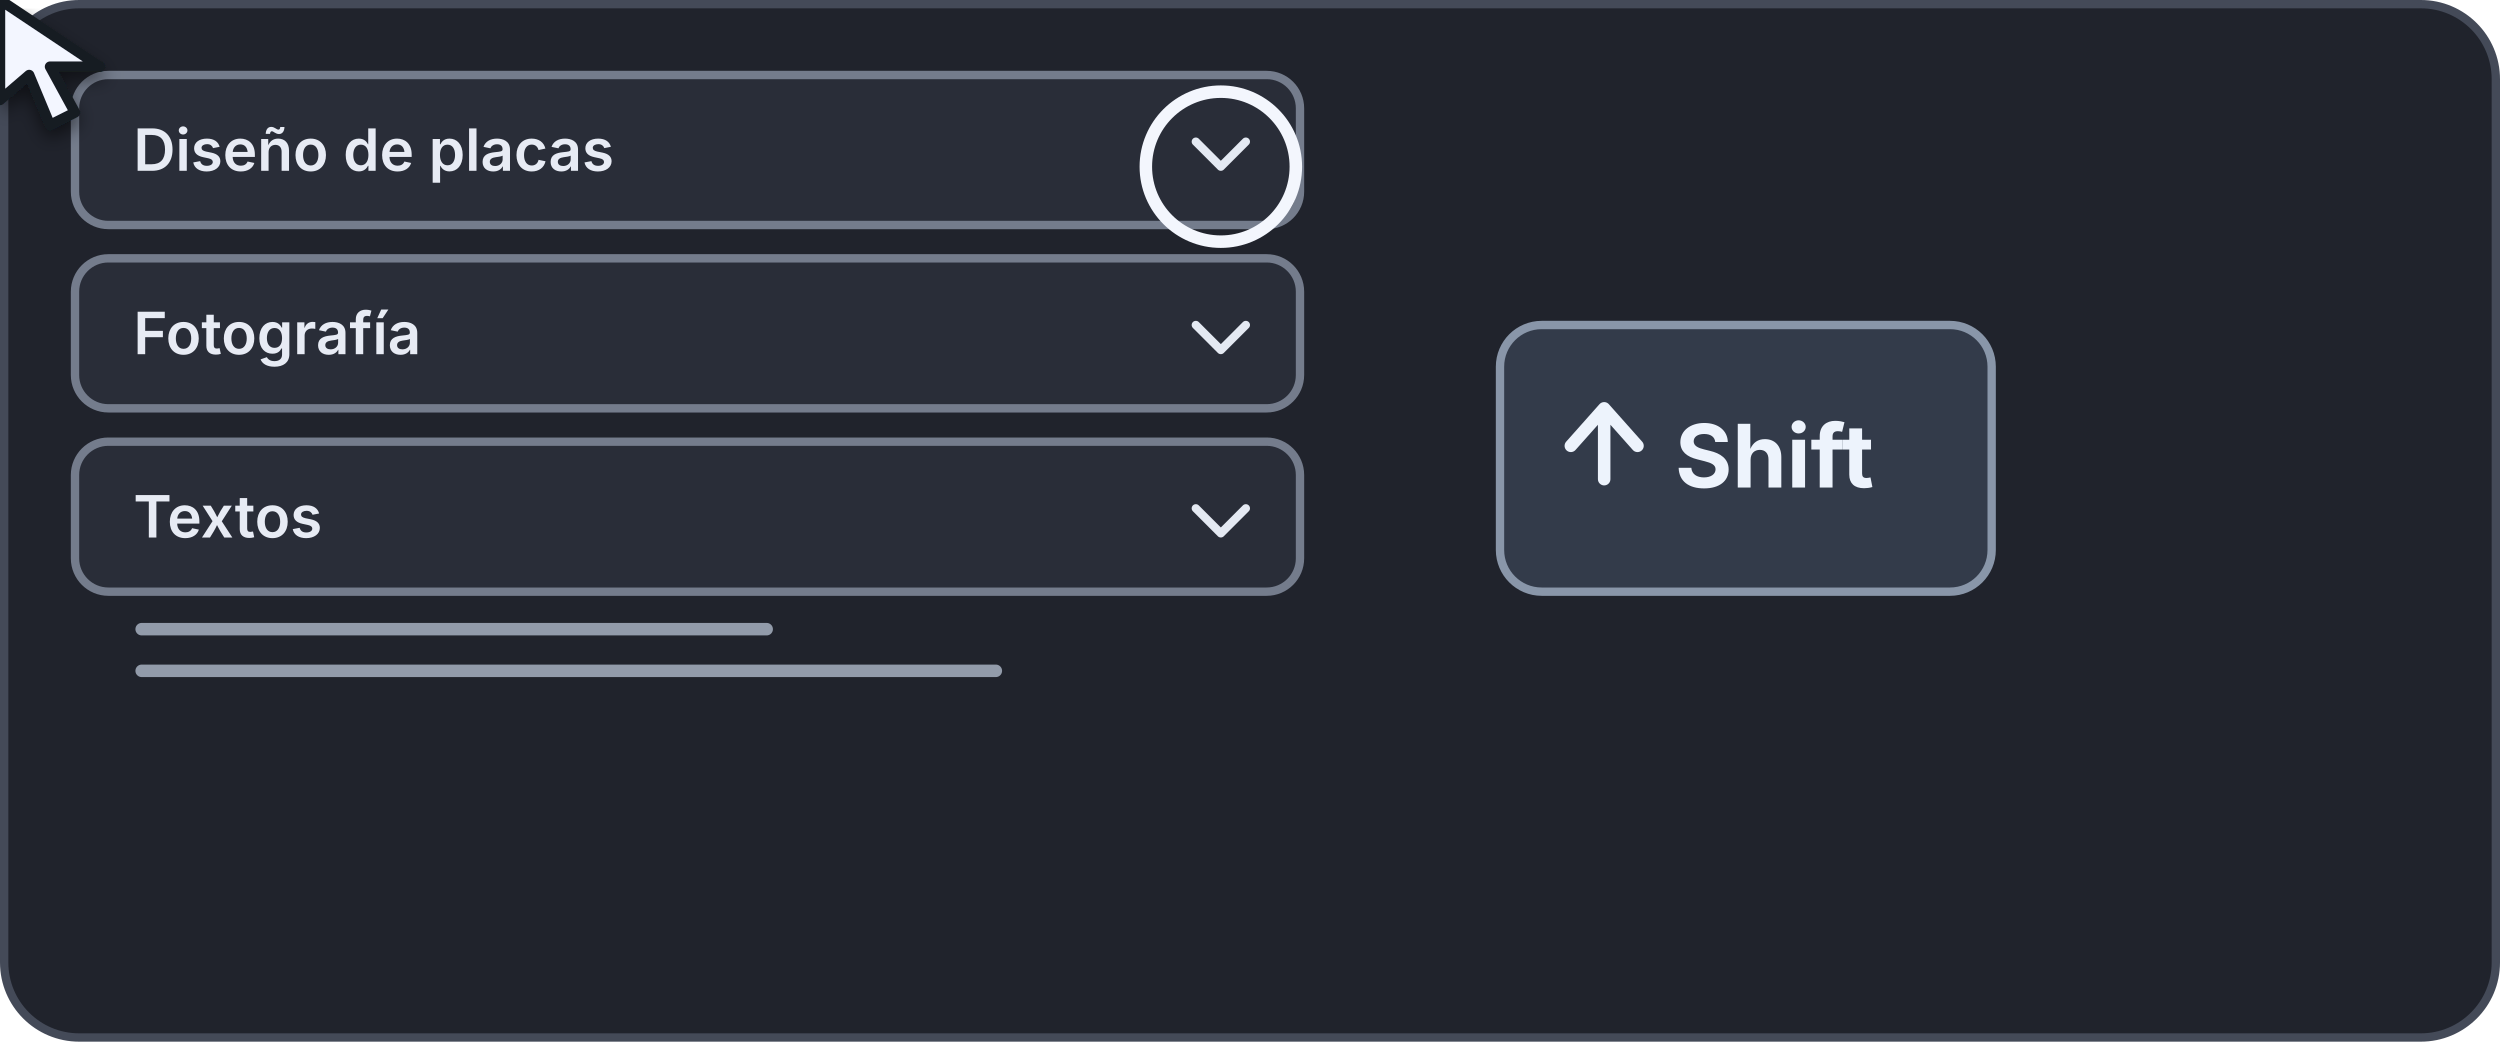
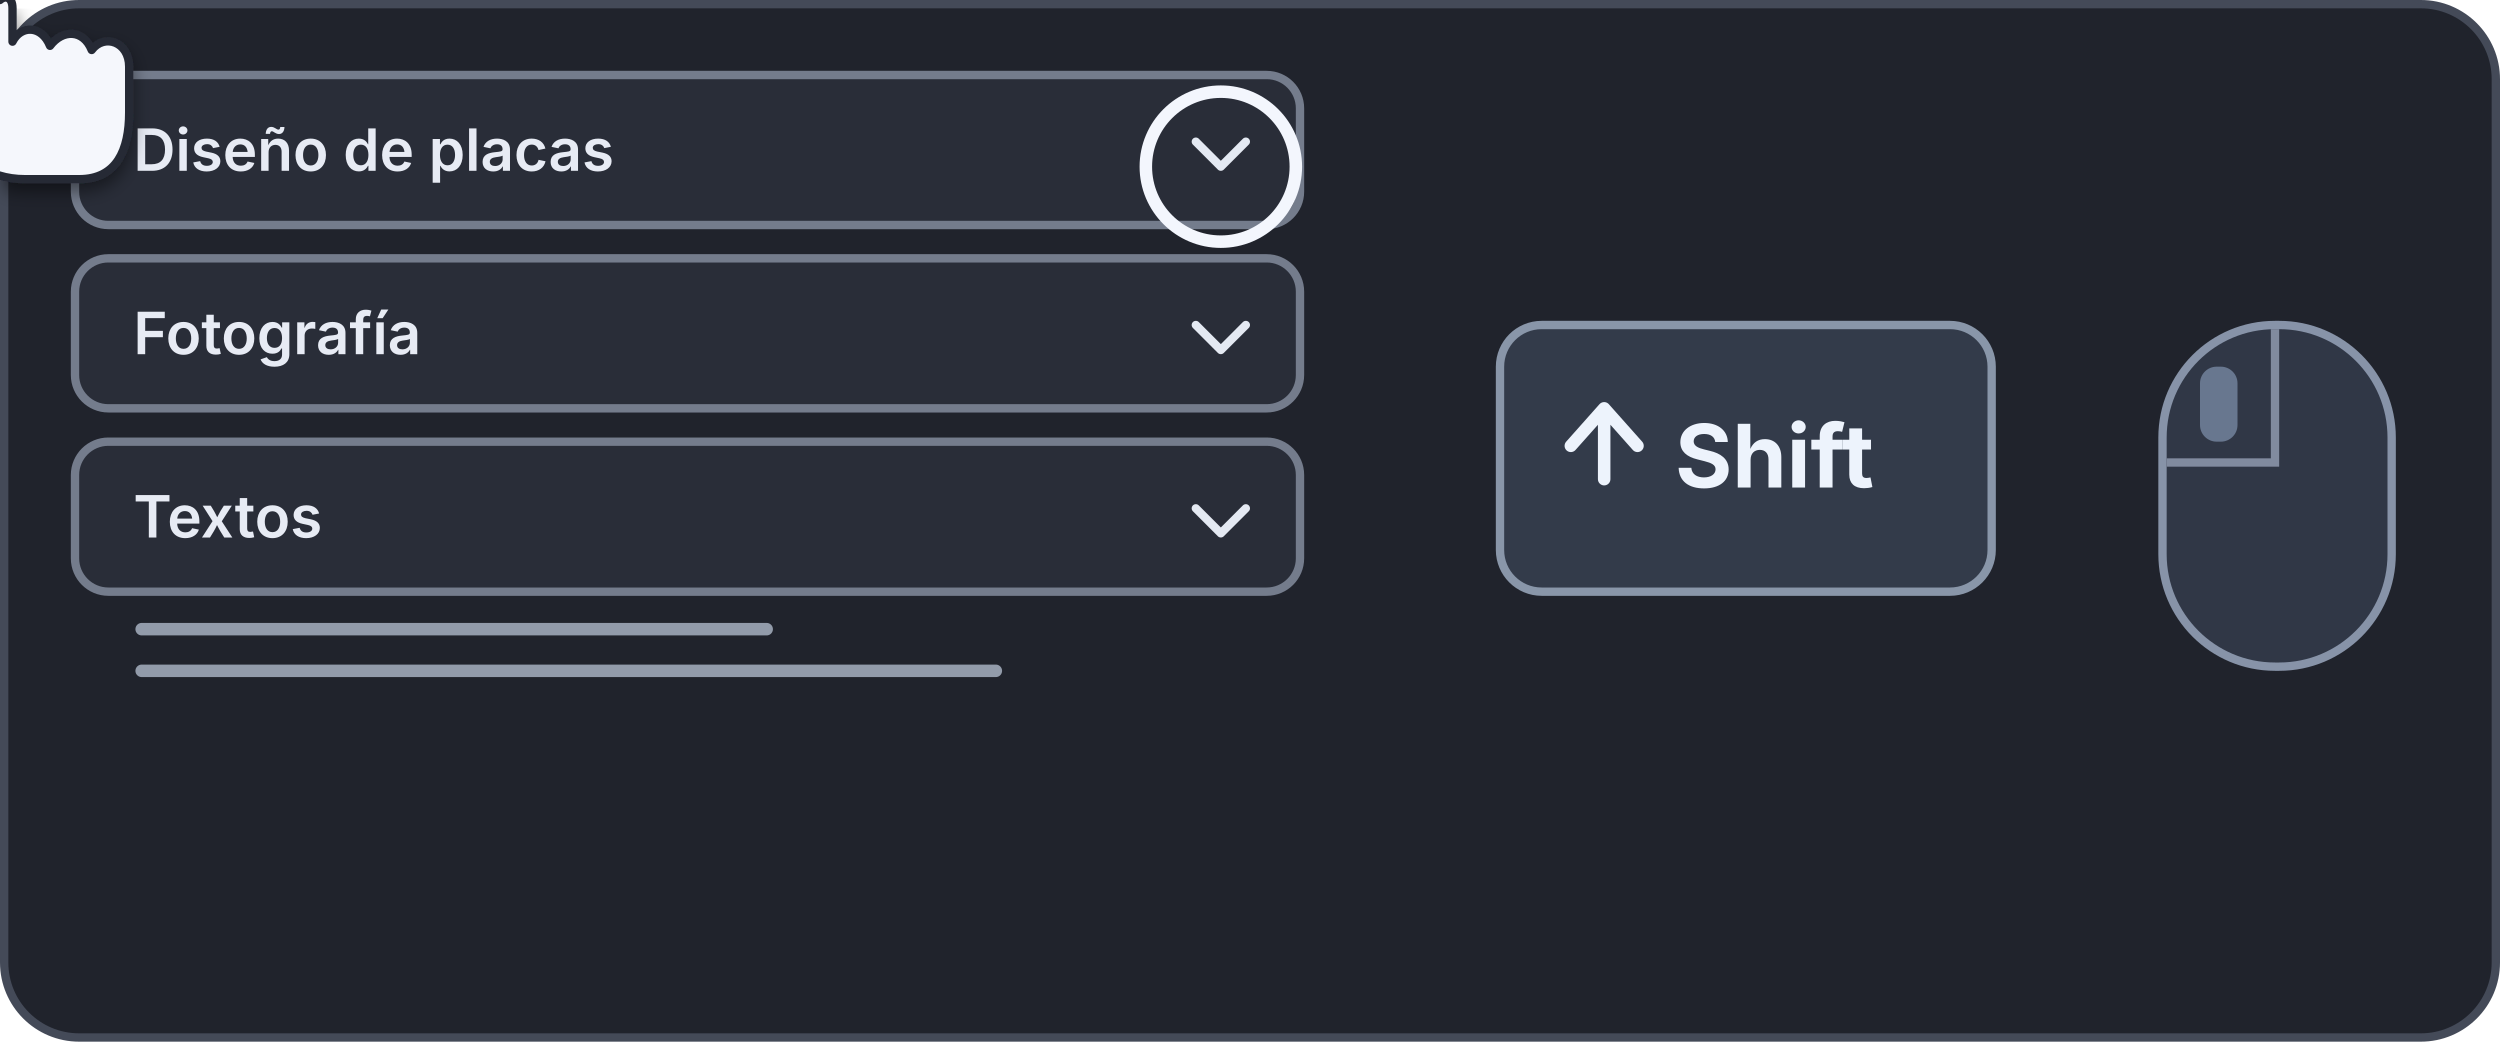
<svg xmlns="http://www.w3.org/2000/svg" width="600" height="250" viewBox="0 0 600 250" role="img" aria-labelledby="title desc">
  <style>
 .module{fill:#292d38;stroke:#747c8c;stroke-width:2}
 .heading{fill:#e7ebf4;font:600 14px system-ui,-apple-system,sans-serif}
 .bodyline{stroke:#929baa;stroke-width:3;stroke-linecap:round}
 .chevron{fill:none;stroke:#e4e9f2;stroke-width:2;stroke-linecap:round;stroke-linejoin:round}
 .shift{fill:#333b4a;stroke:#8996a9;stroke-width:2}
 .shift-icon{stroke:#edf3fc;stroke-width:3;fill:none;stroke-linecap:round;stroke-linejoin:round}
 .shift-label{fill:#edf3fc;font:700 21px system-ui,-apple-system,sans-serif}
-  .cursor-arrow{fill:#f3f6ff;stroke:#171b24;stroke-width:2.5;stroke-linejoin:round;stroke-linecap:round;filter:drop-shadow(0 2px 2px rgba(0,0,0,.5))}
+  .cursor-hand{fill:#f5f7fc;stroke:#262b36;stroke-width:2;stroke-linecap:round;stroke-linejoin:round}
+  .mouse{fill:#303746;stroke:#8793a8;stroke-width:2}
+  .mouse-divider{fill:none;stroke:#818b9f;stroke-width:2}
+  .mouse-button{fill:#68778f}
+  .physical-mouse{animation:physical-mouse-tap 4.2s ease-in-out infinite;transform-box:fill-box;transform-origin:center center}
 .press{animation:shift-down 4.2s ease-in-out infinite}
 .cursor-click{animation:cursor-tap 4.2s ease-in-out infinite;transform-box:fill-box;transform-origin:top left}
+  .hand-pointer{filter:drop-shadow(0 2px 2px rgba(0,0,0,.45))}
 .click-ring{fill:none;stroke:#f3f6fd;stroke-width:3;animation:click-flash 4.2s ease-out infinite;transform-origin:293px 40px}
 .body{animation:body-visible 4.2s ease-in-out infinite}
 @keyframes shift-down{
  0%,15%,79%,100%{fill:#333b4a;stroke:#8996a9}
  19%,73%{fill:#536279;stroke:#cad5e6}
 }
 @keyframes cursor-tap{
  0%,31%,40%,100%{transform:scale(1)}
-   34%,37%{transform:scale(.82)}
+   34%,37%{transform:scale(.86)}
+  }
+  @keyframes physical-mouse-tap{
+   0%,31%,42%,100%{transform:translateY(0)}
+   34%,38%{transform:translateY(3px)}
 }
 @keyframes click-flash{
  0%,32%,43%,100%{opacity:0;transform:scale(.6)}
  35%{opacity:.8;transform:scale(1)}
  42%{opacity:0;transform:scale(1.45)}
 }
 @keyframes body-visible{
  0%,36%,82%,100%{opacity:0}
  45%,72%{opacity:1}
 }
 @media(prefers-reduced-motion:reduce){
  *,*::before,*::after{animation:none!important}
  .body{opacity:1}
  .click-ring{opacity:0}
 }
</style>
  <rect x="1" y="1" width="598" height="248" rx="18" fill="#20232c" stroke="#444a58" stroke-width="2" />
  <g id="modules">
    <g id="module-design">
      <rect class="module" x="18" y="18" width="294" height="36" rx="8">
        <animate attributeName="height" values="36;36;66;66;36;36" keyTimes="0;.36;.46;.72;.84;1" dur="4.2s" repeatCount="indefinite" />
      </rect>
      <text class="heading" x="32" y="41">Diseño de placas</text>
      <path class="chevron" d="M287 34l6 6 6-6" />
      <g class="body">
        <path class="bodyline" d="M34 63h160M34 73h120" />
      </g>
    </g>
    <g id="module-photo">
      <animateTransform attributeName="transform" type="translate" values="0 0;0 0;0 30;0 30;0 0;0 0" keyTimes="0;.36;.46;.72;.84;1" dur="4.2s" repeatCount="indefinite" />
      <rect class="module" x="18" y="62" width="294" height="36" rx="8">
        <animate attributeName="height" values="36;36;66;66;36;36" keyTimes="0;.36;.46;.72;.84;1" dur="4.2s" repeatCount="indefinite" />
      </rect>
      <text class="heading" x="32" y="85">Fotografía</text>
      <path class="chevron" d="M287 78l6 6 6-6" />
      <g class="body">
        <path class="bodyline" d="M34 107h178M34 117h110" />
      </g>
    </g>
    <g id="module-text">
      <animateTransform attributeName="transform" type="translate" values="0 0;0 0;0 60;0 60;0 0;0 0" keyTimes="0;.36;.46;.72;.84;1" dur="4.2s" repeatCount="indefinite" />
      <rect class="module" x="18" y="106" width="294" height="36" rx="8">
        <animate attributeName="height" values="36;36;66;66;36;36" keyTimes="0;.36;.46;.72;.84;1" dur="4.2s" repeatCount="indefinite" />
      </rect>
      <text class="heading" x="32" y="129">Textos</text>
      <path class="chevron" d="M287 122l6 6 6-6" />
      <g class="body">
        <path class="bodyline" d="M34 151h150M34 161h205" />
      </g>
    </g>
  </g>
+   <g id="mouse-pointer" class="hand-pointer">
+     <g id="pointer-motion">
+       <animateMotion dur="4.2s" repeatCount="indefinite" path="M520 207 C486 230 437 213 401 192 C357 170 319 112 293 40" keyTimes="0;.17;.34;1" keyPoints="0;0;1;1" calcMode="linear" />
+       <animate attributeName="opacity" values="0;1;1;1;1;0;0" keyTimes="0;.11;.18;.72;.80;.89;1" dur="4.2s" repeatCount="indefinite" />
+       <g class="cursor-click">
+         <path class="cursor-hand" d="M0 0 C-2 -5 -8 -3 -8 2 L-8 16      C-11 11 -17 11 -18 16 C-19 19 -15 25 -12 31      C-9 38 -3 43 6 43 L19 43 C28 43 31 36 31 27      L31 16 C31 10 25 8 22 12 C20 7 15 7 12 11      C10 6 5 6 3 10 L3 2 C3 -1 1 -1 0 0 Z" />
+       </g>
+     </g>
+   </g>
  <g id="shift-key">
    <rect class="shift press" x="360" y="78" width="118" height="64" rx="10" />
    <path class="shift-icon" d="M385 115v-17l-8 9m8-9 8 9" />
    <text class="shift-label" x="402" y="117">Shift</text>
  </g>
-   <g id="mouse-pointer">
-     <animateTransform attributeName="transform" type="translate" values="494 160;494 160;293 40;293 40;293 40;494 160;494 160" keyTimes="0;.17;.31;.41;.74;.86;1" dur="4.2s" repeatCount="indefinite" />
-     <g class="cursor-click">
-       <path class="cursor-arrow" d="M0 0 V24 L7 18 L12 30 L18 27 L12 16 H24 Z" />
-     </g>
+   <g id="mouse-button" class="physical-mouse">
+     <rect class="mouse" x="519" y="78" width="55" height="82" rx="27" />
+     <path class="mouse-divider" d="M546 79 V111 H520" />
+     <rect class="mouse-button" x="528" y="88" width="9" height="18" rx="4">
+       <animate attributeName="fill" values="#68778f;#68778f;#f3f6ff;#68778f;#68778f" keyTimes="0;.32;.36;.42;1" dur="4.2s" repeatCount="indefinite" />
+     </rect>
  </g>
  <circle class="click-ring" cx="293" cy="40" r="18" />
</svg>
